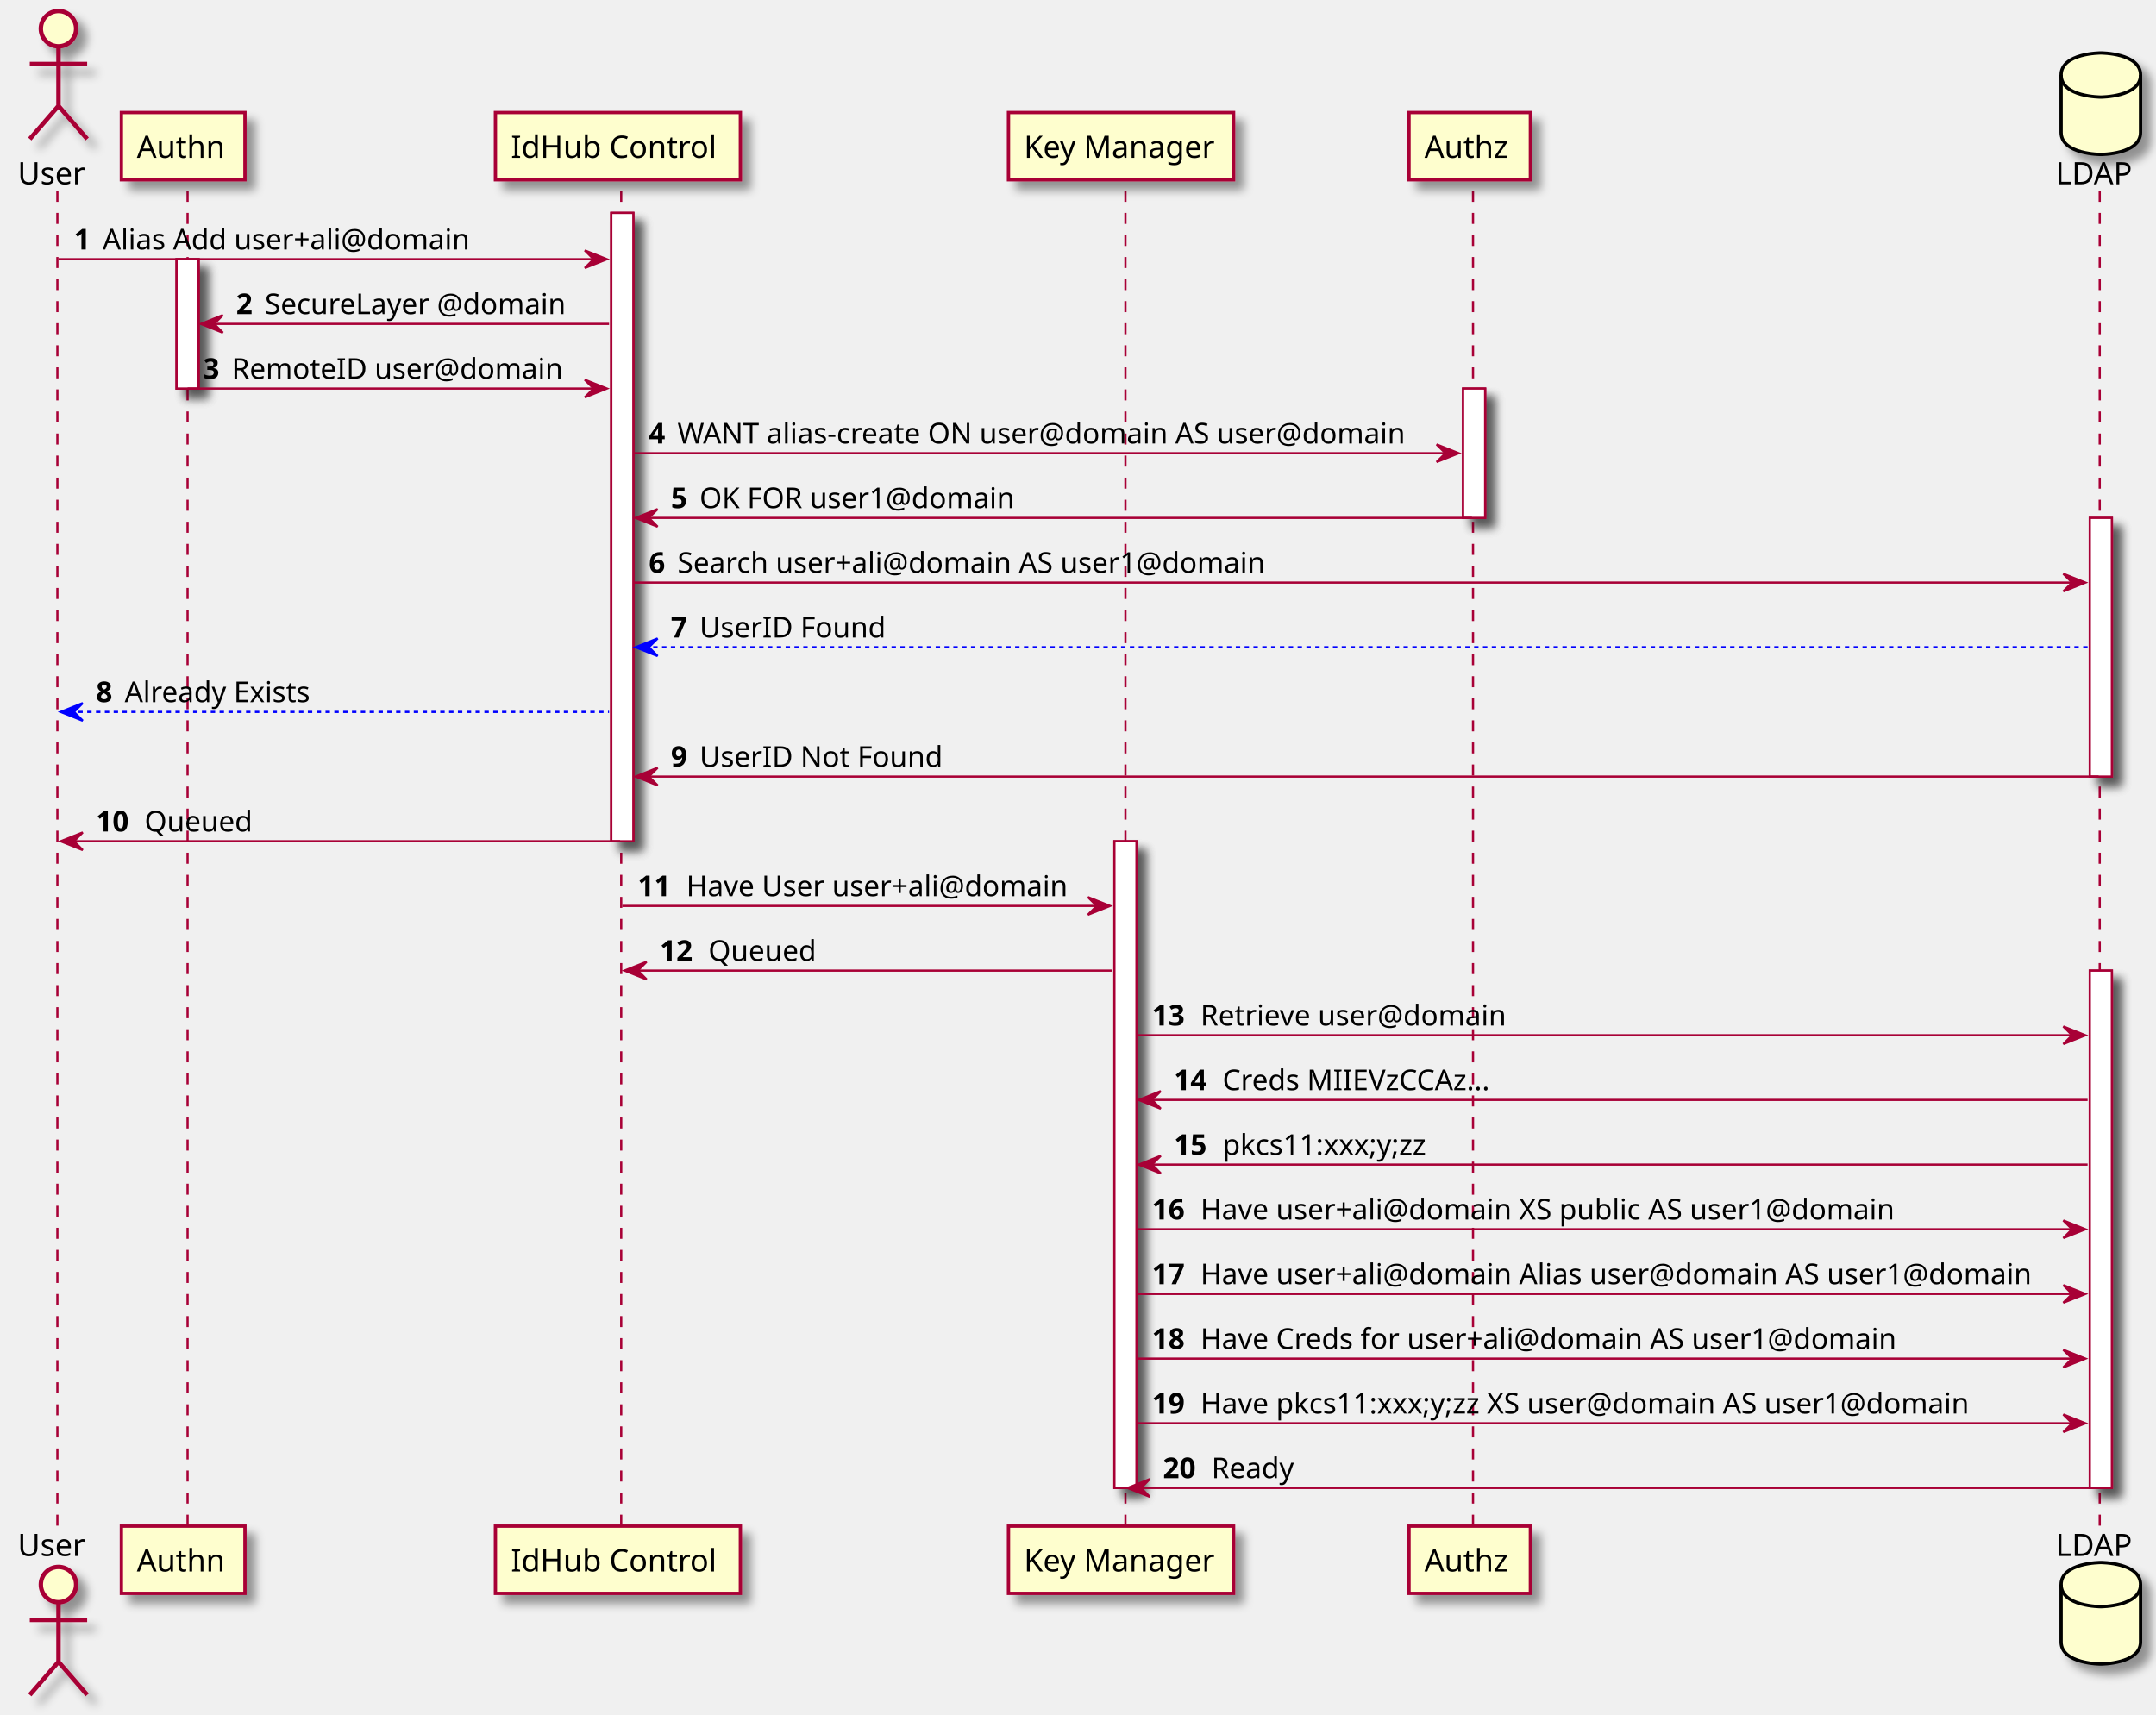
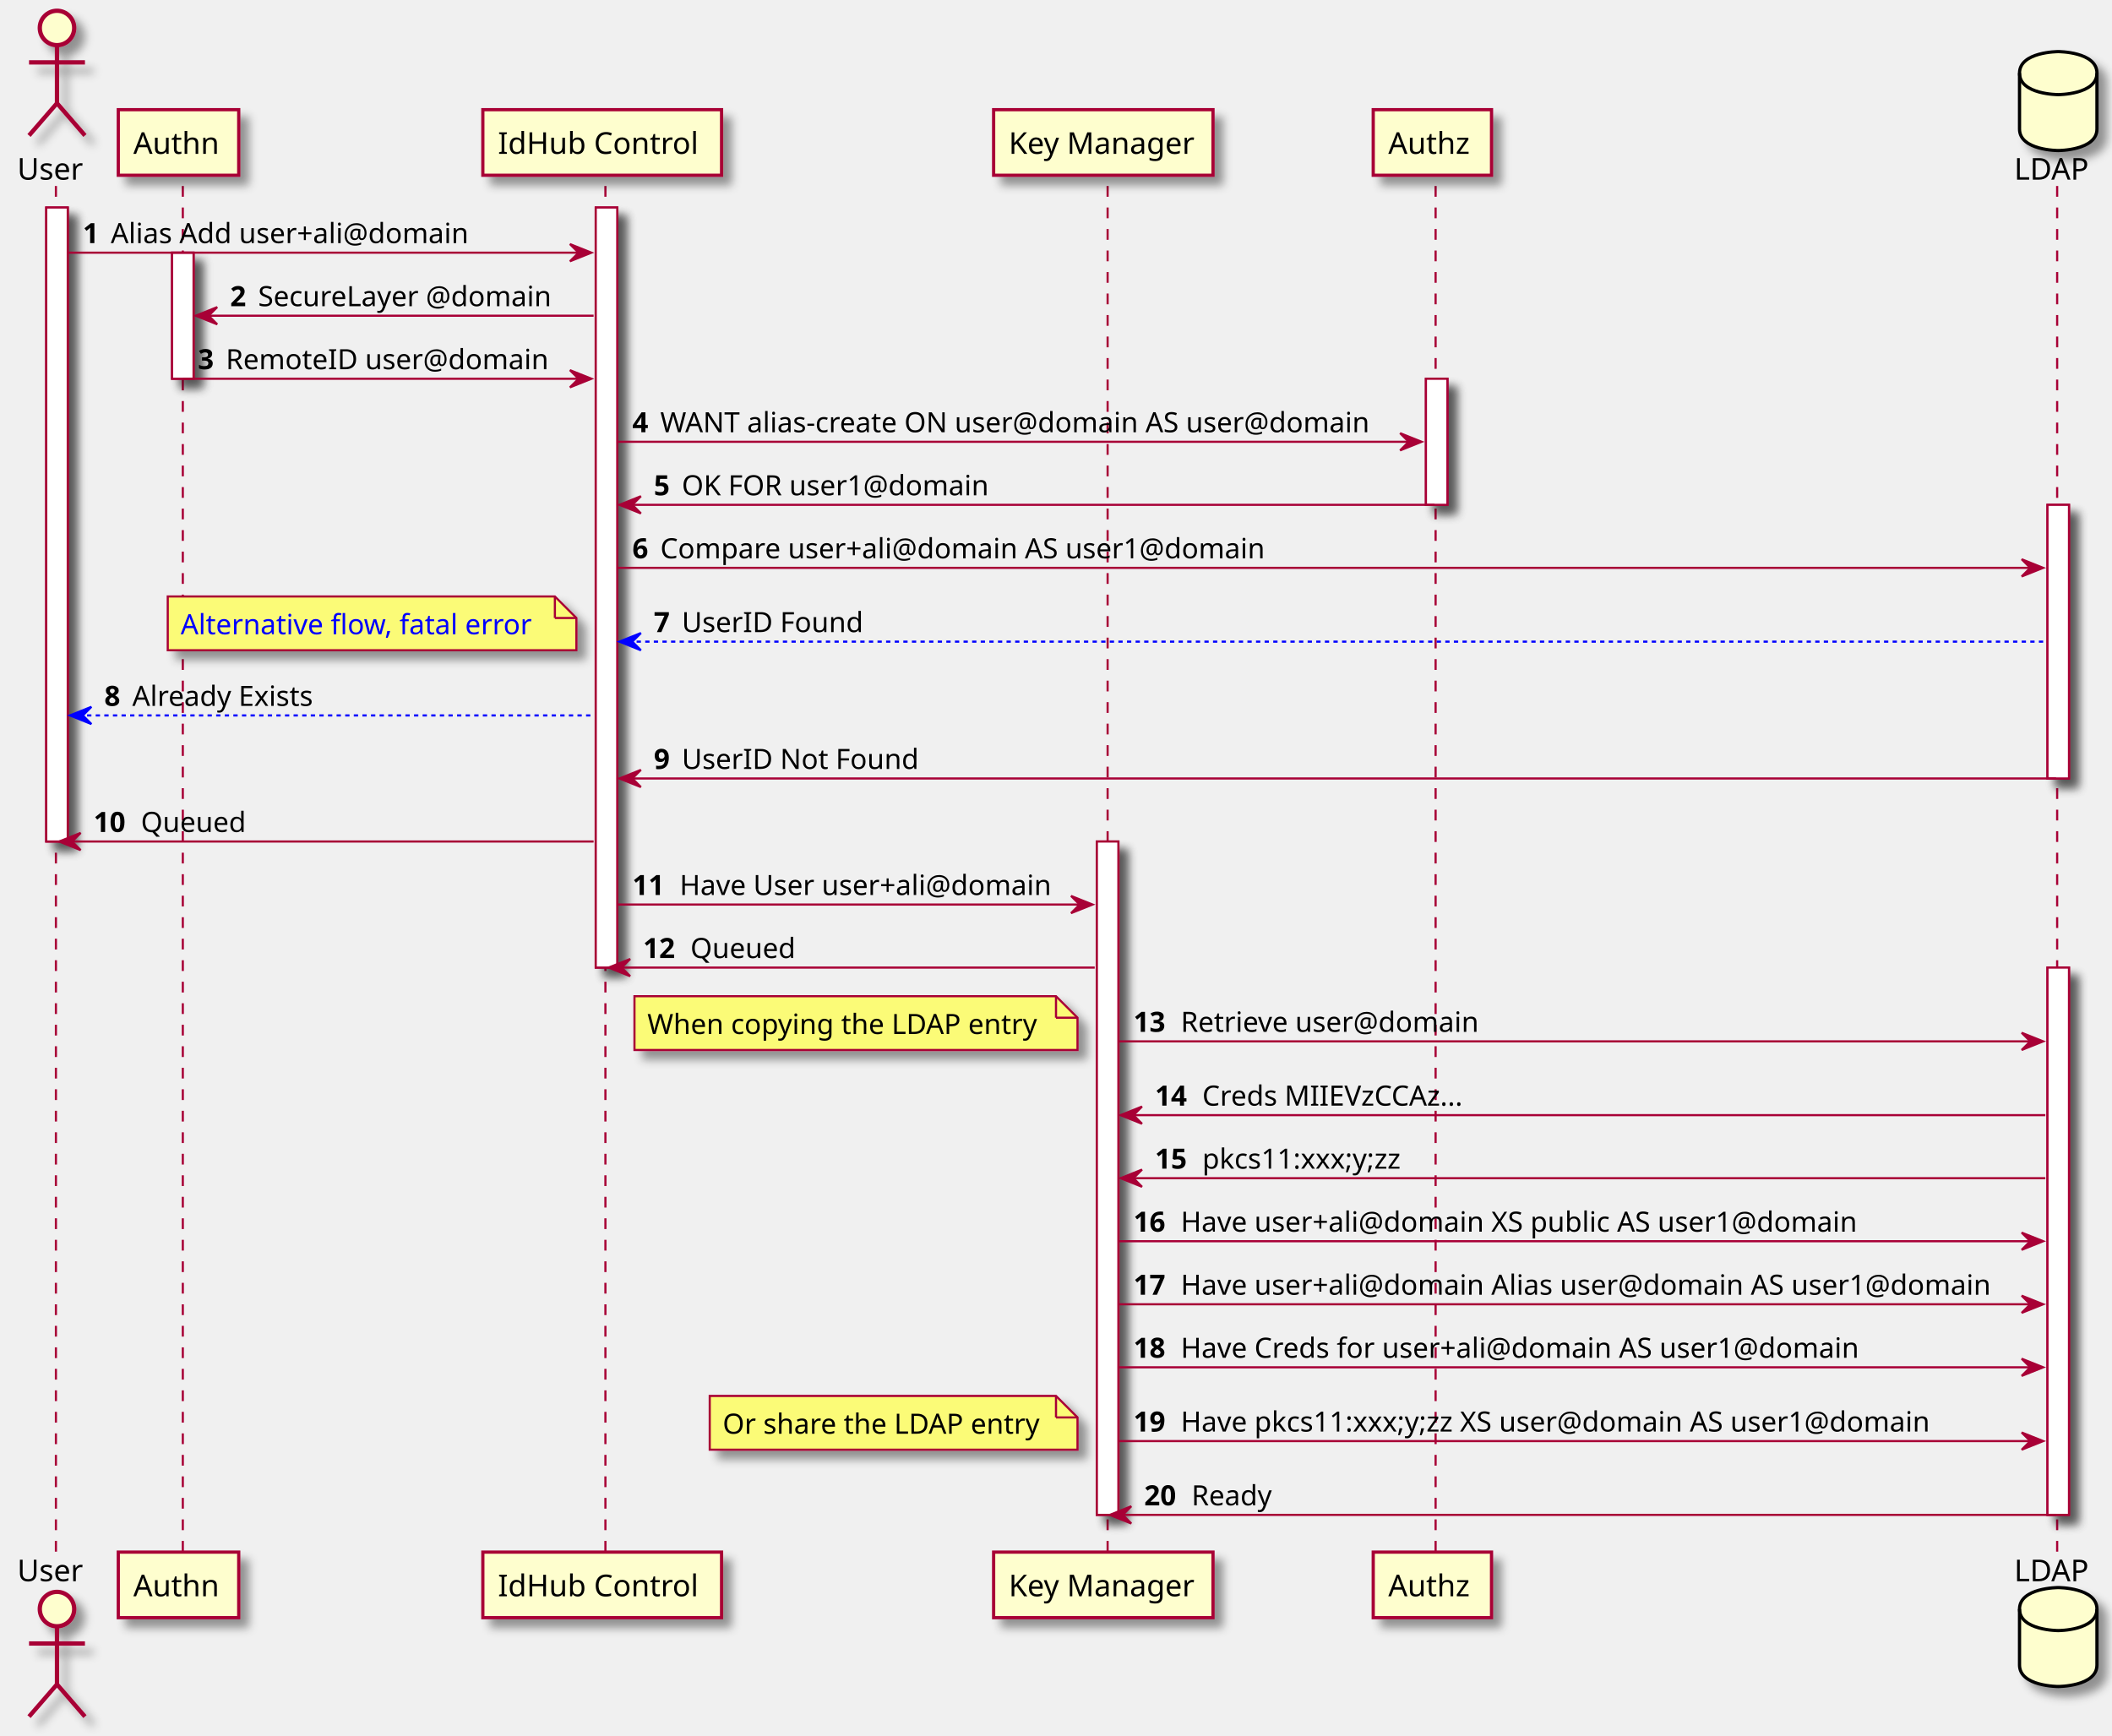
- <svg xmlns="http://www.w3.org/2000/svg" contentScriptType="application/ecmascript" contentStyleType="text/css" height="777px" preserveAspectRatio="none" style="width:977px;height:777px;" version="1.1" viewBox="0 0 977 777" width="977px" zoomAndPan="magnify">
+ <svg xmlns="http://www.w3.org/2000/svg" contentScriptType="application/ecmascript" contentStyleType="text/css" height="807px" preserveAspectRatio="none" style="width:982px;height:807px;" version="1.1" viewBox="0 0 982 807" width="982px" zoomAndPan="magnify">
  <defs>
-     <filter height="300%" id="fjktmui" width="300%" x="-1" y="-1">
+     <filter height="300%" id="fb7v042" width="300%" x="-1" y="-1">
      <feGaussianBlur result="blurOut" stdDeviation="2.0" />
      <feColorMatrix in="blurOut" result="blurOut2" type="matrix" values="0 0 0 0 0 0 0 0 0 0 0 0 0 0 0 0 0 0 .4 0" />
      <feOffset dx="4.0" dy="4.0" in="blurOut2" result="blurOut3" />
      <feBlend in="SourceGraphic" in2="blurOut3" mode="normal" />
    </filter>
  </defs>
  <g>
-     <rect fill="#FFFFFF" filter="url(#fjktmui)" height="58.621" style="stroke: #A80036; stroke-width: 1.0;" width="10" x="80" y="117.488" />
-     <rect fill="#FFFFFF" filter="url(#fjktmui)" height="284.795" style="stroke: #A80036; stroke-width: 1.0;" width="10" x="277" y="96.488" />
-     <rect fill="#FFFFFF" filter="url(#fjktmui)" height="293.106" style="stroke: #A80036; stroke-width: 1.0;" width="10" x="505" y="381.283" />
-     <rect fill="#FFFFFF" filter="url(#fjktmui)" height="58.621" style="stroke: #A80036; stroke-width: 1.0;" width="10" x="663" y="176.109" />
-     <rect fill="#FFFFFF" filter="url(#fjktmui)" height="117.242" style="stroke: #A80036; stroke-width: 1.0;" width="10" x="947" y="234.731" />
-     <rect fill="#FFFFFF" filter="url(#fjktmui)" height="234.484" style="stroke: #A80036; stroke-width: 1.0;" width="10" x="947" y="439.904" />
-     <line style="stroke: #A80036; stroke-width: 1.0; stroke-dasharray: 5.0,5.0;" x1="26" x2="26" y1="86.488" y2="692.699" />
-     <line style="stroke: #A80036; stroke-width: 1.0; stroke-dasharray: 5.0,5.0;" x1="85" x2="85" y1="86.488" y2="692.699" />
-     <line style="stroke: #A80036; stroke-width: 1.0; stroke-dasharray: 5.0,5.0;" x1="281.5" x2="281.5" y1="86.488" y2="692.699" />
-     <line style="stroke: #A80036; stroke-width: 1.0; stroke-dasharray: 5.0,5.0;" x1="510" x2="510" y1="86.488" y2="692.699" />
-     <line style="stroke: #A80036; stroke-width: 1.0; stroke-dasharray: 5.0,5.0;" x1="667.5" x2="667.5" y1="86.488" y2="692.699" />
-     <line style="stroke: #A80036; stroke-width: 1.0; stroke-dasharray: 5.0,5.0;" x1="951.5" x2="951.5" y1="86.488" y2="692.699" />
+     <rect fill="#FFFFFF" filter="url(#fb7v042)" height="294.795" style="stroke: #A80036; stroke-width: 1.0;" width="10" x="21.5" y="96.488" />
+     <rect fill="#FFFFFF" filter="url(#fb7v042)" height="58.621" style="stroke: #A80036; stroke-width: 1.0;" width="10" x="80" y="117.488" />
+     <rect fill="#FFFFFF" filter="url(#fb7v042)" height="353.416" style="stroke: #A80036; stroke-width: 1.0;" width="10" x="277" y="96.488" />
+     <rect fill="#FFFFFF" filter="url(#fb7v042)" height="313.106" style="stroke: #A80036; stroke-width: 1.0;" width="10" x="510" y="391.283" />
+     <rect fill="#FFFFFF" filter="url(#fb7v042)" height="58.621" style="stroke: #A80036; stroke-width: 1.0;" width="10" x="663" y="176.109" />
+     <rect fill="#FFFFFF" filter="url(#fb7v042)" height="127.242" style="stroke: #A80036; stroke-width: 1.0;" width="10" x="952" y="234.731" />
+     <rect fill="#FFFFFF" filter="url(#fb7v042)" height="254.484" style="stroke: #A80036; stroke-width: 1.0;" width="10" x="952" y="449.904" />
+     <line style="stroke: #A80036; stroke-width: 1.0; stroke-dasharray: 5.0,5.0;" x1="26" x2="26" y1="86.488" y2="722.699" />
+     <line style="stroke: #A80036; stroke-width: 1.0; stroke-dasharray: 5.0,5.0;" x1="85" x2="85" y1="86.488" y2="722.699" />
+     <line style="stroke: #A80036; stroke-width: 1.0; stroke-dasharray: 5.0,5.0;" x1="281.5" x2="281.5" y1="86.488" y2="722.699" />
+     <line style="stroke: #A80036; stroke-width: 1.0; stroke-dasharray: 5.0,5.0;" x1="515" x2="515" y1="86.488" y2="722.699" />
+     <line style="stroke: #A80036; stroke-width: 1.0; stroke-dasharray: 5.0,5.0;" x1="667.5" x2="667.5" y1="86.488" y2="722.699" />
+     <line style="stroke: #A80036; stroke-width: 1.0; stroke-dasharray: 5.0,5.0;" x1="956.5" x2="956.5" y1="86.488" y2="722.699" />
    <text fill="#000000" font-family="sans-serif" font-size="14" lengthAdjust="spacingAndGlyphs" textLength="31" x="8" y="83.535">User</text>
-     <ellipse cx="26.5" cy="13" fill="#FEFECE" filter="url(#fjktmui)" rx="8" ry="8" style="stroke: #A80036; stroke-width: 2.0;" />
-     <path d="M26.5,21 L26.5,48 M13.5,29 L39.5,29 M26.5,48 L13.5,63 M26.5,48 L39.5,63 " fill="#FEFECE" filter="url(#fjktmui)" style="stroke: #A80036; stroke-width: 2.0;" />
-     <text fill="#000000" font-family="sans-serif" font-size="14" lengthAdjust="spacingAndGlyphs" textLength="31" x="8" y="705.234">User</text>
-     <ellipse cx="26.5" cy="718.188" fill="#FEFECE" filter="url(#fjktmui)" rx="8" ry="8" style="stroke: #A80036; stroke-width: 2.0;" />
-     <path d="M26.5,726.188 L26.5,753.188 M13.5,734.188 L39.5,734.188 M26.5,753.188 L13.5,768.188 M26.5,753.188 L39.5,768.188 " fill="#FEFECE" filter="url(#fjktmui)" style="stroke: #A80036; stroke-width: 2.0;" />
-     <rect fill="#FEFECE" filter="url(#fjktmui)" height="30.488" style="stroke: #A80036; stroke-width: 1.5;" width="56" x="55" y="51" />
+     <ellipse cx="26.5" cy="13" fill="#FEFECE" filter="url(#fb7v042)" rx="8" ry="8" style="stroke: #A80036; stroke-width: 2.0;" />
+     <path d="M26.5,21 L26.5,48 M13.5,29 L39.5,29 M26.5,48 L13.5,63 M26.5,48 L39.5,63 " fill="#FEFECE" filter="url(#fb7v042)" style="stroke: #A80036; stroke-width: 2.0;" />
+     <text fill="#000000" font-family="sans-serif" font-size="14" lengthAdjust="spacingAndGlyphs" textLength="31" x="8" y="735.234">User</text>
+     <ellipse cx="26.5" cy="748.188" fill="#FEFECE" filter="url(#fb7v042)" rx="8" ry="8" style="stroke: #A80036; stroke-width: 2.0;" />
+     <path d="M26.5,756.188 L26.5,783.188 M13.5,764.188 L39.5,764.188 M26.5,783.188 L13.5,798.188 M26.5,783.188 L39.5,798.188 " fill="#FEFECE" filter="url(#fb7v042)" style="stroke: #A80036; stroke-width: 2.0;" />
+     <rect fill="#FEFECE" filter="url(#fb7v042)" height="30.488" style="stroke: #A80036; stroke-width: 1.5;" width="56" x="55" y="51" />
    <text fill="#000000" font-family="sans-serif" font-size="14" lengthAdjust="spacingAndGlyphs" textLength="42" x="62" y="71.535">Authn</text>
-     <rect fill="#FEFECE" filter="url(#fjktmui)" height="30.488" style="stroke: #A80036; stroke-width: 1.5;" width="56" x="55" y="691.699" />
-     <text fill="#000000" font-family="sans-serif" font-size="14" lengthAdjust="spacingAndGlyphs" textLength="42" x="62" y="712.234">Authn</text>
-     <rect fill="#FEFECE" filter="url(#fjktmui)" height="30.488" style="stroke: #A80036; stroke-width: 1.5;" width="111" x="224.5" y="51" />
+     <rect fill="#FEFECE" filter="url(#fb7v042)" height="30.488" style="stroke: #A80036; stroke-width: 1.5;" width="56" x="55" y="721.699" />
+     <text fill="#000000" font-family="sans-serif" font-size="14" lengthAdjust="spacingAndGlyphs" textLength="42" x="62" y="742.234">Authn</text>
+     <rect fill="#FEFECE" filter="url(#fb7v042)" height="30.488" style="stroke: #A80036; stroke-width: 1.5;" width="111" x="224.5" y="51" />
    <text fill="#000000" font-family="sans-serif" font-size="14" lengthAdjust="spacingAndGlyphs" textLength="97" x="231.5" y="71.535">IdHub Control</text>
-     <rect fill="#FEFECE" filter="url(#fjktmui)" height="30.488" style="stroke: #A80036; stroke-width: 1.5;" width="111" x="224.5" y="691.699" />
-     <text fill="#000000" font-family="sans-serif" font-size="14" lengthAdjust="spacingAndGlyphs" textLength="97" x="231.5" y="712.234">IdHub Control</text>
-     <rect fill="#FEFECE" filter="url(#fjktmui)" height="30.488" style="stroke: #A80036; stroke-width: 1.5;" width="102" x="457" y="51" />
-     <text fill="#000000" font-family="sans-serif" font-size="14" lengthAdjust="spacingAndGlyphs" textLength="88" x="464" y="71.535">Key Manager</text>
-     <rect fill="#FEFECE" filter="url(#fjktmui)" height="30.488" style="stroke: #A80036; stroke-width: 1.5;" width="102" x="457" y="691.699" />
-     <text fill="#000000" font-family="sans-serif" font-size="14" lengthAdjust="spacingAndGlyphs" textLength="88" x="464" y="712.234">Key Manager</text>
-     <rect fill="#FEFECE" filter="url(#fjktmui)" height="30.488" style="stroke: #A80036; stroke-width: 1.5;" width="55" x="638.5" y="51" />
+     <rect fill="#FEFECE" filter="url(#fb7v042)" height="30.488" style="stroke: #A80036; stroke-width: 1.5;" width="111" x="224.5" y="721.699" />
+     <text fill="#000000" font-family="sans-serif" font-size="14" lengthAdjust="spacingAndGlyphs" textLength="97" x="231.5" y="742.234">IdHub Control</text>
+     <rect fill="#FEFECE" filter="url(#fb7v042)" height="30.488" style="stroke: #A80036; stroke-width: 1.5;" width="102" x="462" y="51" />
+     <text fill="#000000" font-family="sans-serif" font-size="14" lengthAdjust="spacingAndGlyphs" textLength="88" x="469" y="71.535">Key Manager</text>
+     <rect fill="#FEFECE" filter="url(#fb7v042)" height="30.488" style="stroke: #A80036; stroke-width: 1.5;" width="102" x="462" y="721.699" />
+     <text fill="#000000" font-family="sans-serif" font-size="14" lengthAdjust="spacingAndGlyphs" textLength="88" x="469" y="742.234">Key Manager</text>
+     <rect fill="#FEFECE" filter="url(#fb7v042)" height="30.488" style="stroke: #A80036; stroke-width: 1.5;" width="55" x="638.5" y="51" />
    <text fill="#000000" font-family="sans-serif" font-size="14" lengthAdjust="spacingAndGlyphs" textLength="41" x="645.5" y="71.535">Authz</text>
-     <rect fill="#FEFECE" filter="url(#fjktmui)" height="30.488" style="stroke: #A80036; stroke-width: 1.5;" width="55" x="638.5" y="691.699" />
-     <text fill="#000000" font-family="sans-serif" font-size="14" lengthAdjust="spacingAndGlyphs" textLength="41" x="645.5" y="712.234">Authz</text>
-     <text fill="#000000" font-family="sans-serif" font-size="14" lengthAdjust="spacingAndGlyphs" textLength="35" x="931.5" y="83.535">LDAP</text>
-     <path d="M934,34 C934,24 952,24 952,24 C952,24 970,24 970,34 L970,60 C970,70 952,70 952,70 C952,70 934,70 934,60 L934,34 " fill="#FEFECE" filter="url(#fjktmui)" style="stroke: #000000; stroke-width: 1.5;" />
-     <path d="M934,34 C934,44 952,44 952,44 C952,44 970,44 970,34 " fill="none" style="stroke: #000000; stroke-width: 1.5;" />
-     <text fill="#000000" font-family="sans-serif" font-size="14" lengthAdjust="spacingAndGlyphs" textLength="35" x="931.5" y="705.234">LDAP</text>
-     <path d="M934,718.188 C934,708.188 952,708.188 952,708.188 C952,708.188 970,708.188 970,718.188 L970,744.188 C970,754.188 952,754.188 952,754.188 C952,754.188 934,754.188 934,744.188 L934,718.188 " fill="#FEFECE" filter="url(#fjktmui)" style="stroke: #000000; stroke-width: 1.5;" />
-     <path d="M934,718.188 C934,728.188 952,728.188 952,728.188 C952,728.188 970,728.188 970,718.188 " fill="none" style="stroke: #000000; stroke-width: 1.5;" />
-     <rect fill="#FFFFFF" filter="url(#fjktmui)" height="58.621" style="stroke: #A80036; stroke-width: 1.0;" width="10" x="80" y="117.488" />
-     <rect fill="#FFFFFF" filter="url(#fjktmui)" height="284.795" style="stroke: #A80036; stroke-width: 1.0;" width="10" x="277" y="96.488" />
-     <rect fill="#FFFFFF" filter="url(#fjktmui)" height="293.106" style="stroke: #A80036; stroke-width: 1.0;" width="10" x="505" y="381.283" />
-     <rect fill="#FFFFFF" filter="url(#fjktmui)" height="58.621" style="stroke: #A80036; stroke-width: 1.0;" width="10" x="663" y="176.109" />
-     <rect fill="#FFFFFF" filter="url(#fjktmui)" height="117.242" style="stroke: #A80036; stroke-width: 1.0;" width="10" x="947" y="234.731" />
-     <rect fill="#FFFFFF" filter="url(#fjktmui)" height="234.484" style="stroke: #A80036; stroke-width: 1.0;" width="10" x="947" y="439.904" />
+     <rect fill="#FEFECE" filter="url(#fb7v042)" height="30.488" style="stroke: #A80036; stroke-width: 1.5;" width="55" x="638.5" y="721.699" />
+     <text fill="#000000" font-family="sans-serif" font-size="14" lengthAdjust="spacingAndGlyphs" textLength="41" x="645.5" y="742.234">Authz</text>
+     <text fill="#000000" font-family="sans-serif" font-size="14" lengthAdjust="spacingAndGlyphs" textLength="35" x="936.5" y="83.535">LDAP</text>
+     <path d="M939,34 C939,24 957,24 957,24 C957,24 975,24 975,34 L975,60 C975,70 957,70 957,70 C957,70 939,70 939,60 L939,34 " fill="#FEFECE" filter="url(#fb7v042)" style="stroke: #000000; stroke-width: 1.5;" />
+     <path d="M939,34 C939,44 957,44 957,44 C957,44 975,44 975,34 " fill="none" style="stroke: #000000; stroke-width: 1.5;" />
+     <text fill="#000000" font-family="sans-serif" font-size="14" lengthAdjust="spacingAndGlyphs" textLength="35" x="936.5" y="735.234">LDAP</text>
+     <path d="M939,748.188 C939,738.188 957,738.188 957,738.188 C957,738.188 975,738.188 975,748.188 L975,774.188 C975,784.188 957,784.188 957,784.188 C957,784.188 939,784.188 939,774.188 L939,748.188 " fill="#FEFECE" filter="url(#fb7v042)" style="stroke: #000000; stroke-width: 1.5;" />
+     <path d="M939,748.188 C939,758.188 957,758.188 957,758.188 C957,758.188 975,758.188 975,748.188 " fill="none" style="stroke: #000000; stroke-width: 1.5;" />
+     <rect fill="#FFFFFF" filter="url(#fb7v042)" height="294.795" style="stroke: #A80036; stroke-width: 1.0;" width="10" x="21.5" y="96.488" />
+     <rect fill="#FFFFFF" filter="url(#fb7v042)" height="58.621" style="stroke: #A80036; stroke-width: 1.0;" width="10" x="80" y="117.488" />
+     <rect fill="#FFFFFF" filter="url(#fb7v042)" height="353.416" style="stroke: #A80036; stroke-width: 1.0;" width="10" x="277" y="96.488" />
+     <rect fill="#FFFFFF" filter="url(#fb7v042)" height="313.106" style="stroke: #A80036; stroke-width: 1.0;" width="10" x="510" y="391.283" />
+     <rect fill="#FFFFFF" filter="url(#fb7v042)" height="58.621" style="stroke: #A80036; stroke-width: 1.0;" width="10" x="663" y="176.109" />
+     <rect fill="#FFFFFF" filter="url(#fb7v042)" height="127.242" style="stroke: #A80036; stroke-width: 1.0;" width="10" x="952" y="234.731" />
+     <rect fill="#FFFFFF" filter="url(#fb7v042)" height="254.484" style="stroke: #A80036; stroke-width: 1.0;" width="10" x="952" y="449.904" />
    <polygon fill="#A80036" points="265,113.488,275,117.488,265,121.488,269,117.488" style="stroke: #A80036; stroke-width: 1.0;" />
-     <line style="stroke: #A80036; stroke-width: 1.0;" x1="26.5" x2="271" y1="117.488" y2="117.488" />
-     <text fill="#000000" font-family="sans-serif" font-size="13" font-weight="bold" lengthAdjust="spacingAndGlyphs" textLength="9" x="33.5" y="113.057">1</text>
-     <text fill="#000000" font-family="sans-serif" font-size="13" lengthAdjust="spacingAndGlyphs" textLength="174" x="46.5" y="113.057">Alias Add user+ali@domain</text>
+     <line style="stroke: #A80036; stroke-width: 1.0;" x1="31.5" x2="271" y1="117.488" y2="117.488" />
+     <text fill="#000000" font-family="sans-serif" font-size="13" font-weight="bold" lengthAdjust="spacingAndGlyphs" textLength="9" x="38.5" y="113.057">1</text>
+     <text fill="#000000" font-family="sans-serif" font-size="13" lengthAdjust="spacingAndGlyphs" textLength="174" x="51.5" y="113.057">Alias Add user+ali@domain</text>
    <polygon fill="#A80036" points="101,142.799,91,146.799,101,150.799,97,146.799" style="stroke: #A80036; stroke-width: 1.0;" />
    <line style="stroke: #A80036; stroke-width: 1.0;" x1="95" x2="276" y1="146.799" y2="146.799" />
    <text fill="#000000" font-family="sans-serif" font-size="13" font-weight="bold" lengthAdjust="spacingAndGlyphs" textLength="9" x="107" y="142.367">2</text>
    <text fill="#000000" font-family="sans-serif" font-size="13" lengthAdjust="spacingAndGlyphs" textLength="136" x="120" y="142.367">SecureLayer @domain</text>
    <polygon fill="#A80036" points="265,172.109,275,176.109,265,180.109,269,176.109" style="stroke: #A80036; stroke-width: 1.0;" />
    <line style="stroke: #A80036; stroke-width: 1.0;" x1="85" x2="271" y1="176.109" y2="176.109" />
    <text fill="#000000" font-family="sans-serif" font-size="13" font-weight="bold" lengthAdjust="spacingAndGlyphs" textLength="9" x="92" y="171.678">3</text>
    <text fill="#000000" font-family="sans-serif" font-size="13" lengthAdjust="spacingAndGlyphs" textLength="150" x="105" y="171.678">RemoteID user@domain</text>
    <polygon fill="#A80036" points="651,201.42,661,205.42,651,209.42,655,205.42" style="stroke: #A80036; stroke-width: 1.0;" />
    <line style="stroke: #A80036; stroke-width: 1.0;" x1="287" x2="657" y1="205.42" y2="205.42" />
    <text fill="#000000" font-family="sans-serif" font-size="13" font-weight="bold" lengthAdjust="spacingAndGlyphs" textLength="9" x="294" y="200.988">4</text>
    <text fill="#000000" font-family="sans-serif" font-size="13" lengthAdjust="spacingAndGlyphs" textLength="339" x="307" y="200.988">WANT alias-create ON user@domain AS user@domain</text>
    <polygon fill="#A80036" points="298,230.731,288,234.731,298,238.731,294,234.731" style="stroke: #A80036; stroke-width: 1.0;" />
    <line style="stroke: #A80036; stroke-width: 1.0;" x1="292" x2="667" y1="234.731" y2="234.731" />
    <text fill="#000000" font-family="sans-serif" font-size="13" font-weight="bold" lengthAdjust="spacingAndGlyphs" textLength="9" x="304" y="230.299">5</text>
    <text fill="#000000" font-family="sans-serif" font-size="13" lengthAdjust="spacingAndGlyphs" textLength="144" x="317" y="230.299">OK FOR user1@domain</text>
-     <polygon fill="#A80036" points="935,260.041,945,264.041,935,268.041,939,264.041" style="stroke: #A80036; stroke-width: 1.0;" />
-     <line style="stroke: #A80036; stroke-width: 1.0;" x1="287" x2="941" y1="264.041" y2="264.041" />
+     <polygon fill="#A80036" points="940,260.041,950,264.041,940,268.041,944,264.041" style="stroke: #A80036; stroke-width: 1.0;" />
+     <line style="stroke: #A80036; stroke-width: 1.0;" x1="287" x2="946" y1="264.041" y2="264.041" />
    <text fill="#000000" font-family="sans-serif" font-size="13" font-weight="bold" lengthAdjust="spacingAndGlyphs" textLength="9" x="294" y="259.609">6</text>
-     <text fill="#000000" font-family="sans-serif" font-size="13" lengthAdjust="spacingAndGlyphs" textLength="272" x="307" y="259.609">Search user+ali@domain AS user1@domain</text>
-     <polygon fill="#0000FF" points="298,289.352,288,293.352,298,297.352,294,293.352" style="stroke: #0000FF; stroke-width: 1.0;" />
-     <line style="stroke: #0000FF; stroke-width: 1.0; stroke-dasharray: 2.0,2.0;" x1="292" x2="946" y1="293.352" y2="293.352" />
-     <text fill="#000000" font-family="sans-serif" font-size="13" font-weight="bold" lengthAdjust="spacingAndGlyphs" textLength="9" x="304" y="288.92">7</text>
-     <text fill="#000000" font-family="sans-serif" font-size="13" lengthAdjust="spacingAndGlyphs" textLength="85" x="317" y="288.92">UserID Found</text>
-     <polygon fill="#0000FF" points="37.5,318.662,27.5,322.662,37.5,326.662,33.5,322.662" style="stroke: #0000FF; stroke-width: 1.0;" />
-     <line style="stroke: #0000FF; stroke-width: 1.0; stroke-dasharray: 2.0,2.0;" x1="31.5" x2="276" y1="322.662" y2="322.662" />
-     <text fill="#000000" font-family="sans-serif" font-size="13" font-weight="bold" lengthAdjust="spacingAndGlyphs" textLength="9" x="43.5" y="318.231">8</text>
-     <text fill="#000000" font-family="sans-serif" font-size="13" lengthAdjust="spacingAndGlyphs" textLength="89" x="56.5" y="318.231">Already Exists</text>
-     <polygon fill="#A80036" points="298,347.973,288,351.973,298,355.973,294,351.973" style="stroke: #A80036; stroke-width: 1.0;" />
-     <line style="stroke: #A80036; stroke-width: 1.0;" x1="292" x2="951" y1="351.973" y2="351.973" />
-     <text fill="#000000" font-family="sans-serif" font-size="13" font-weight="bold" lengthAdjust="spacingAndGlyphs" textLength="9" x="304" y="347.541">9</text>
-     <text fill="#000000" font-family="sans-serif" font-size="13" lengthAdjust="spacingAndGlyphs" textLength="112" x="317" y="347.541">UserID Not Found</text>
-     <polygon fill="#A80036" points="37.5,377.283,27.5,381.283,37.5,385.283,33.5,381.283" style="stroke: #A80036; stroke-width: 1.0;" />
-     <line style="stroke: #A80036; stroke-width: 1.0;" x1="31.5" x2="281" y1="381.283" y2="381.283" />
-     <text fill="#000000" font-family="sans-serif" font-size="13" font-weight="bold" lengthAdjust="spacingAndGlyphs" textLength="18" x="43.5" y="376.852">10</text>
-     <text fill="#000000" font-family="sans-serif" font-size="13" lengthAdjust="spacingAndGlyphs" textLength="48" x="65.5" y="376.852">Queued</text>
-     <polygon fill="#A80036" points="493,406.594,503,410.594,493,414.594,497,410.594" style="stroke: #A80036; stroke-width: 1.0;" />
-     <line style="stroke: #A80036; stroke-width: 1.0;" x1="282" x2="499" y1="410.594" y2="410.594" />
-     <text fill="#000000" font-family="sans-serif" font-size="13" font-weight="bold" lengthAdjust="spacingAndGlyphs" textLength="18" x="289" y="406.162">11</text>
-     <text fill="#000000" font-family="sans-serif" font-size="13" lengthAdjust="spacingAndGlyphs" textLength="177" x="311" y="406.162">Have User user+ali@domain</text>
-     <polygon fill="#A80036" points="293,435.904,283,439.904,293,443.904,289,439.904" style="stroke: #A80036; stroke-width: 1.0;" />
-     <line style="stroke: #A80036; stroke-width: 1.0;" x1="287" x2="504" y1="439.904" y2="439.904" />
-     <text fill="#000000" font-family="sans-serif" font-size="13" font-weight="bold" lengthAdjust="spacingAndGlyphs" textLength="18" x="299" y="435.473">12</text>
-     <text fill="#000000" font-family="sans-serif" font-size="13" lengthAdjust="spacingAndGlyphs" textLength="48" x="321" y="435.473">Queued</text>
-     <polygon fill="#A80036" points="935,465.215,945,469.215,935,473.215,939,469.215" style="stroke: #A80036; stroke-width: 1.0;" />
-     <line style="stroke: #A80036; stroke-width: 1.0;" x1="515" x2="941" y1="469.215" y2="469.215" />
-     <text fill="#000000" font-family="sans-serif" font-size="13" font-weight="bold" lengthAdjust="spacingAndGlyphs" textLength="18" x="522" y="464.783">13</text>
-     <text fill="#000000" font-family="sans-serif" font-size="13" lengthAdjust="spacingAndGlyphs" textLength="139" x="544" y="464.783">Retrieve user@domain</text>
-     <polygon fill="#A80036" points="526,494.525,516,498.525,526,502.525,522,498.525" style="stroke: #A80036; stroke-width: 1.0;" />
-     <line style="stroke: #A80036; stroke-width: 1.0;" x1="520" x2="946" y1="498.525" y2="498.525" />
-     <text fill="#000000" font-family="sans-serif" font-size="13" font-weight="bold" lengthAdjust="spacingAndGlyphs" textLength="18" x="532" y="494.094">14</text>
-     <text fill="#000000" font-family="sans-serif" font-size="13" lengthAdjust="spacingAndGlyphs" textLength="127" x="554" y="494.094">Creds MIIEVzCCAz...</text>
-     <polygon fill="#A80036" points="526,523.836,516,527.836,526,531.836,522,527.836" style="stroke: #A80036; stroke-width: 1.0;" />
-     <line style="stroke: #A80036; stroke-width: 1.0;" x1="520" x2="946" y1="527.836" y2="527.836" />
-     <text fill="#000000" font-family="sans-serif" font-size="13" font-weight="bold" lengthAdjust="spacingAndGlyphs" textLength="18" x="532" y="523.404">15</text>
-     <text fill="#000000" font-family="sans-serif" font-size="13" lengthAdjust="spacingAndGlyphs" textLength="103" x="554" y="523.404">pkcs11:xxx;y;zz</text>
-     <polygon fill="#A80036" points="935,553.146,945,557.146,935,561.146,939,557.146" style="stroke: #A80036; stroke-width: 1.0;" />
-     <line style="stroke: #A80036; stroke-width: 1.0;" x1="515" x2="941" y1="557.146" y2="557.146" />
-     <text fill="#000000" font-family="sans-serif" font-size="13" font-weight="bold" lengthAdjust="spacingAndGlyphs" textLength="18" x="522" y="552.715">16</text>
-     <text fill="#000000" font-family="sans-serif" font-size="13" lengthAdjust="spacingAndGlyphs" textLength="324" x="544" y="552.715">Have user+ali@domain XS public AS user1@domain</text>
-     <polygon fill="#A80036" points="935,582.457,945,586.457,935,590.457,939,586.457" style="stroke: #A80036; stroke-width: 1.0;" />
-     <line style="stroke: #A80036; stroke-width: 1.0;" x1="515" x2="941" y1="586.457" y2="586.457" />
-     <text fill="#000000" font-family="sans-serif" font-size="13" font-weight="bold" lengthAdjust="spacingAndGlyphs" textLength="18" x="522" y="582.025">17</text>
-     <text fill="#000000" font-family="sans-serif" font-size="13" lengthAdjust="spacingAndGlyphs" textLength="386" x="544" y="582.025">Have user+ali@domain Alias user@domain AS user1@domain</text>
-     <polygon fill="#A80036" points="935,611.768,945,615.768,935,619.768,939,615.768" style="stroke: #A80036; stroke-width: 1.0;" />
-     <line style="stroke: #A80036; stroke-width: 1.0;" x1="515" x2="941" y1="615.768" y2="615.768" />
-     <text fill="#000000" font-family="sans-serif" font-size="13" font-weight="bold" lengthAdjust="spacingAndGlyphs" textLength="18" x="522" y="611.336">18</text>
-     <text fill="#000000" font-family="sans-serif" font-size="13" lengthAdjust="spacingAndGlyphs" textLength="324" x="544" y="611.336">Have Creds for user+ali@domain AS user1@domain</text>
-     <polygon fill="#A80036" points="935,641.078,945,645.078,935,649.078,939,645.078" style="stroke: #A80036; stroke-width: 1.0;" />
-     <line style="stroke: #A80036; stroke-width: 1.0;" x1="515" x2="941" y1="645.078" y2="645.078" />
-     <text fill="#000000" font-family="sans-serif" font-size="13" font-weight="bold" lengthAdjust="spacingAndGlyphs" textLength="18" x="522" y="640.646">19</text>
-     <text fill="#000000" font-family="sans-serif" font-size="13" lengthAdjust="spacingAndGlyphs" textLength="363" x="544" y="640.646">Have pkcs11:xxx;y;zz XS user@domain AS user1@domain</text>
-     <polygon fill="#A80036" points="521,670.389,511,674.389,521,678.389,517,674.389" style="stroke: #A80036; stroke-width: 1.0;" />
-     <line style="stroke: #A80036; stroke-width: 1.0;" x1="515" x2="951" y1="674.389" y2="674.389" />
-     <text fill="#000000" font-family="sans-serif" font-size="13" font-weight="bold" lengthAdjust="spacingAndGlyphs" textLength="18" x="527" y="669.957">20</text>
-     <text fill="#000000" font-family="sans-serif" font-size="13" lengthAdjust="spacingAndGlyphs" textLength="37" x="549" y="669.957">Ready</text>
+     <text fill="#000000" font-family="sans-serif" font-size="13" lengthAdjust="spacingAndGlyphs" textLength="287" x="307" y="259.609">Compare user+ali@domain AS user1@domain</text>
+     <polygon fill="#0000FF" points="298,294.352,288,298.352,298,302.352,294,298.352" style="stroke: #0000FF; stroke-width: 1.0;" />
+     <line style="stroke: #0000FF; stroke-width: 1.0; stroke-dasharray: 2.0,2.0;" x1="292" x2="951" y1="298.352" y2="298.352" />
+     <text fill="#000000" font-family="sans-serif" font-size="13" font-weight="bold" lengthAdjust="spacingAndGlyphs" textLength="9" x="304" y="293.92">7</text>
+     <text fill="#000000" font-family="sans-serif" font-size="13" lengthAdjust="spacingAndGlyphs" textLength="85" x="317" y="293.92">UserID Found</text>
+     <polygon fill="#FBFB77" filter="url(#fb7v042)" points="78,277.352,78,302.352,268,302.352,268,287.352,258,277.352,78,277.352" style="stroke: #A80036; stroke-width: 1.0;" />
+     <line style="stroke: #A80036; stroke-width: 1.0;" x1="258" x2="258" y1="277.352" y2="287.352" />
+     <line style="stroke: #A80036; stroke-width: 1.0;" x1="268" x2="258" y1="287.352" y2="287.352" />
+     <text fill="#0000FF" font-family="sans-serif" font-size="13" lengthAdjust="spacingAndGlyphs" textLength="169" x="84" y="294.92">Alternative flow, fatal error</text>
+     <polygon fill="#0000FF" points="42.5,328.662,32.5,332.662,42.5,336.662,38.5,332.662" style="stroke: #0000FF; stroke-width: 1.0;" />
+     <line style="stroke: #0000FF; stroke-width: 1.0; stroke-dasharray: 2.0,2.0;" x1="36.5" x2="276" y1="332.662" y2="332.662" />
+     <text fill="#000000" font-family="sans-serif" font-size="13" font-weight="bold" lengthAdjust="spacingAndGlyphs" textLength="9" x="48.5" y="328.231">8</text>
+     <text fill="#000000" font-family="sans-serif" font-size="13" lengthAdjust="spacingAndGlyphs" textLength="89" x="61.5" y="328.231">Already Exists</text>
+     <polygon fill="#A80036" points="298,357.973,288,361.973,298,365.973,294,361.973" style="stroke: #A80036; stroke-width: 1.0;" />
+     <line style="stroke: #A80036; stroke-width: 1.0;" x1="292" x2="956" y1="361.973" y2="361.973" />
+     <text fill="#000000" font-family="sans-serif" font-size="13" font-weight="bold" lengthAdjust="spacingAndGlyphs" textLength="9" x="304" y="357.541">9</text>
+     <text fill="#000000" font-family="sans-serif" font-size="13" lengthAdjust="spacingAndGlyphs" textLength="112" x="317" y="357.541">UserID Not Found</text>
+     <polygon fill="#A80036" points="37.5,387.283,27.5,391.283,37.5,395.283,33.5,391.283" style="stroke: #A80036; stroke-width: 1.0;" />
+     <line style="stroke: #A80036; stroke-width: 1.0;" x1="31.5" x2="276" y1="391.283" y2="391.283" />
+     <text fill="#000000" font-family="sans-serif" font-size="13" font-weight="bold" lengthAdjust="spacingAndGlyphs" textLength="18" x="43.5" y="386.852">10</text>
+     <text fill="#000000" font-family="sans-serif" font-size="13" lengthAdjust="spacingAndGlyphs" textLength="48" x="65.5" y="386.852">Queued</text>
+     <polygon fill="#A80036" points="498,416.594,508,420.594,498,424.594,502,420.594" style="stroke: #A80036; stroke-width: 1.0;" />
+     <line style="stroke: #A80036; stroke-width: 1.0;" x1="287" x2="504" y1="420.594" y2="420.594" />
+     <text fill="#000000" font-family="sans-serif" font-size="13" font-weight="bold" lengthAdjust="spacingAndGlyphs" textLength="18" x="294" y="416.162">11</text>
+     <text fill="#000000" font-family="sans-serif" font-size="13" lengthAdjust="spacingAndGlyphs" textLength="177" x="316" y="416.162">Have User user+ali@domain</text>
+     <polygon fill="#A80036" points="293,445.904,283,449.904,293,453.904,289,449.904" style="stroke: #A80036; stroke-width: 1.0;" />
+     <line style="stroke: #A80036; stroke-width: 1.0;" x1="287" x2="509" y1="449.904" y2="449.904" />
+     <text fill="#000000" font-family="sans-serif" font-size="13" font-weight="bold" lengthAdjust="spacingAndGlyphs" textLength="18" x="299" y="445.473">12</text>
+     <text fill="#000000" font-family="sans-serif" font-size="13" lengthAdjust="spacingAndGlyphs" textLength="48" x="321" y="445.473">Queued</text>
+     <polygon fill="#A80036" points="940,480.215,950,484.215,940,488.215,944,484.215" style="stroke: #A80036; stroke-width: 1.0;" />
+     <line style="stroke: #A80036; stroke-width: 1.0;" x1="520" x2="946" y1="484.215" y2="484.215" />
+     <text fill="#000000" font-family="sans-serif" font-size="13" font-weight="bold" lengthAdjust="spacingAndGlyphs" textLength="18" x="527" y="479.783">13</text>
+     <text fill="#000000" font-family="sans-serif" font-size="13" lengthAdjust="spacingAndGlyphs" textLength="139" x="549" y="479.783">Retrieve user@domain</text>
+     <polygon fill="#FBFB77" filter="url(#fb7v042)" points="295,463.215,295,488.215,501,488.215,501,473.215,491,463.215,295,463.215" style="stroke: #A80036; stroke-width: 1.0;" />
+     <line style="stroke: #A80036; stroke-width: 1.0;" x1="491" x2="491" y1="463.215" y2="473.215" />
+     <line style="stroke: #A80036; stroke-width: 1.0;" x1="501" x2="491" y1="473.215" y2="473.215" />
+     <text fill="#000000" font-family="sans-serif" font-size="13" lengthAdjust="spacingAndGlyphs" textLength="185" x="301" y="480.783">When copying the LDAP entry</text>
+     <polygon fill="#A80036" points="531,514.525,521,518.525,531,522.525,527,518.525" style="stroke: #A80036; stroke-width: 1.0;" />
+     <line style="stroke: #A80036; stroke-width: 1.0;" x1="525" x2="951" y1="518.525" y2="518.525" />
+     <text fill="#000000" font-family="sans-serif" font-size="13" font-weight="bold" lengthAdjust="spacingAndGlyphs" textLength="18" x="537" y="514.094">14</text>
+     <text fill="#000000" font-family="sans-serif" font-size="13" lengthAdjust="spacingAndGlyphs" textLength="127" x="559" y="514.094">Creds MIIEVzCCAz...</text>
+     <polygon fill="#A80036" points="531,543.836,521,547.836,531,551.836,527,547.836" style="stroke: #A80036; stroke-width: 1.0;" />
+     <line style="stroke: #A80036; stroke-width: 1.0;" x1="525" x2="951" y1="547.836" y2="547.836" />
+     <text fill="#000000" font-family="sans-serif" font-size="13" font-weight="bold" lengthAdjust="spacingAndGlyphs" textLength="18" x="537" y="543.404">15</text>
+     <text fill="#000000" font-family="sans-serif" font-size="13" lengthAdjust="spacingAndGlyphs" textLength="103" x="559" y="543.404">pkcs11:xxx;y;zz</text>
+     <polygon fill="#A80036" points="940,573.146,950,577.146,940,581.146,944,577.146" style="stroke: #A80036; stroke-width: 1.0;" />
+     <line style="stroke: #A80036; stroke-width: 1.0;" x1="520" x2="946" y1="577.146" y2="577.146" />
+     <text fill="#000000" font-family="sans-serif" font-size="13" font-weight="bold" lengthAdjust="spacingAndGlyphs" textLength="18" x="527" y="572.715">16</text>
+     <text fill="#000000" font-family="sans-serif" font-size="13" lengthAdjust="spacingAndGlyphs" textLength="324" x="549" y="572.715">Have user+ali@domain XS public AS user1@domain</text>
+     <polygon fill="#A80036" points="940,602.457,950,606.457,940,610.457,944,606.457" style="stroke: #A80036; stroke-width: 1.0;" />
+     <line style="stroke: #A80036; stroke-width: 1.0;" x1="520" x2="946" y1="606.457" y2="606.457" />
+     <text fill="#000000" font-family="sans-serif" font-size="13" font-weight="bold" lengthAdjust="spacingAndGlyphs" textLength="18" x="527" y="602.025">17</text>
+     <text fill="#000000" font-family="sans-serif" font-size="13" lengthAdjust="spacingAndGlyphs" textLength="386" x="549" y="602.025">Have user+ali@domain Alias user@domain AS user1@domain</text>
+     <polygon fill="#A80036" points="940,631.768,950,635.768,940,639.768,944,635.768" style="stroke: #A80036; stroke-width: 1.0;" />
+     <line style="stroke: #A80036; stroke-width: 1.0;" x1="520" x2="946" y1="635.768" y2="635.768" />
+     <text fill="#000000" font-family="sans-serif" font-size="13" font-weight="bold" lengthAdjust="spacingAndGlyphs" textLength="18" x="527" y="631.336">18</text>
+     <text fill="#000000" font-family="sans-serif" font-size="13" lengthAdjust="spacingAndGlyphs" textLength="324" x="549" y="631.336">Have Creds for user+ali@domain AS user1@domain</text>
+     <polygon fill="#A80036" points="940,666.078,950,670.078,940,674.078,944,670.078" style="stroke: #A80036; stroke-width: 1.0;" />
+     <line style="stroke: #A80036; stroke-width: 1.0;" x1="520" x2="946" y1="670.078" y2="670.078" />
+     <text fill="#000000" font-family="sans-serif" font-size="13" font-weight="bold" lengthAdjust="spacingAndGlyphs" textLength="18" x="527" y="665.646">19</text>
+     <text fill="#000000" font-family="sans-serif" font-size="13" lengthAdjust="spacingAndGlyphs" textLength="363" x="549" y="665.646">Have pkcs11:xxx;y;zz XS user@domain AS user1@domain</text>
+     <polygon fill="#FBFB77" filter="url(#fb7v042)" points="330,649.078,330,674.078,501,674.078,501,659.078,491,649.078,330,649.078" style="stroke: #A80036; stroke-width: 1.0;" />
+     <line style="stroke: #A80036; stroke-width: 1.0;" x1="491" x2="491" y1="649.078" y2="659.078" />
+     <line style="stroke: #A80036; stroke-width: 1.0;" x1="501" x2="491" y1="659.078" y2="659.078" />
+     <text fill="#000000" font-family="sans-serif" font-size="13" lengthAdjust="spacingAndGlyphs" textLength="150" x="336" y="666.646">Or share the LDAP entry</text>
+     <polygon fill="#A80036" points="526,700.389,516,704.389,526,708.389,522,704.389" style="stroke: #A80036; stroke-width: 1.0;" />
+     <line style="stroke: #A80036; stroke-width: 1.0;" x1="520" x2="956" y1="704.389" y2="704.389" />
+     <text fill="#000000" font-family="sans-serif" font-size="13" font-weight="bold" lengthAdjust="spacingAndGlyphs" textLength="18" x="532" y="699.957">20</text>
+     <text fill="#000000" font-family="sans-serif" font-size="13" lengthAdjust="spacingAndGlyphs" textLength="37" x="554" y="699.957">Ready</text>
  </g>
</svg>
